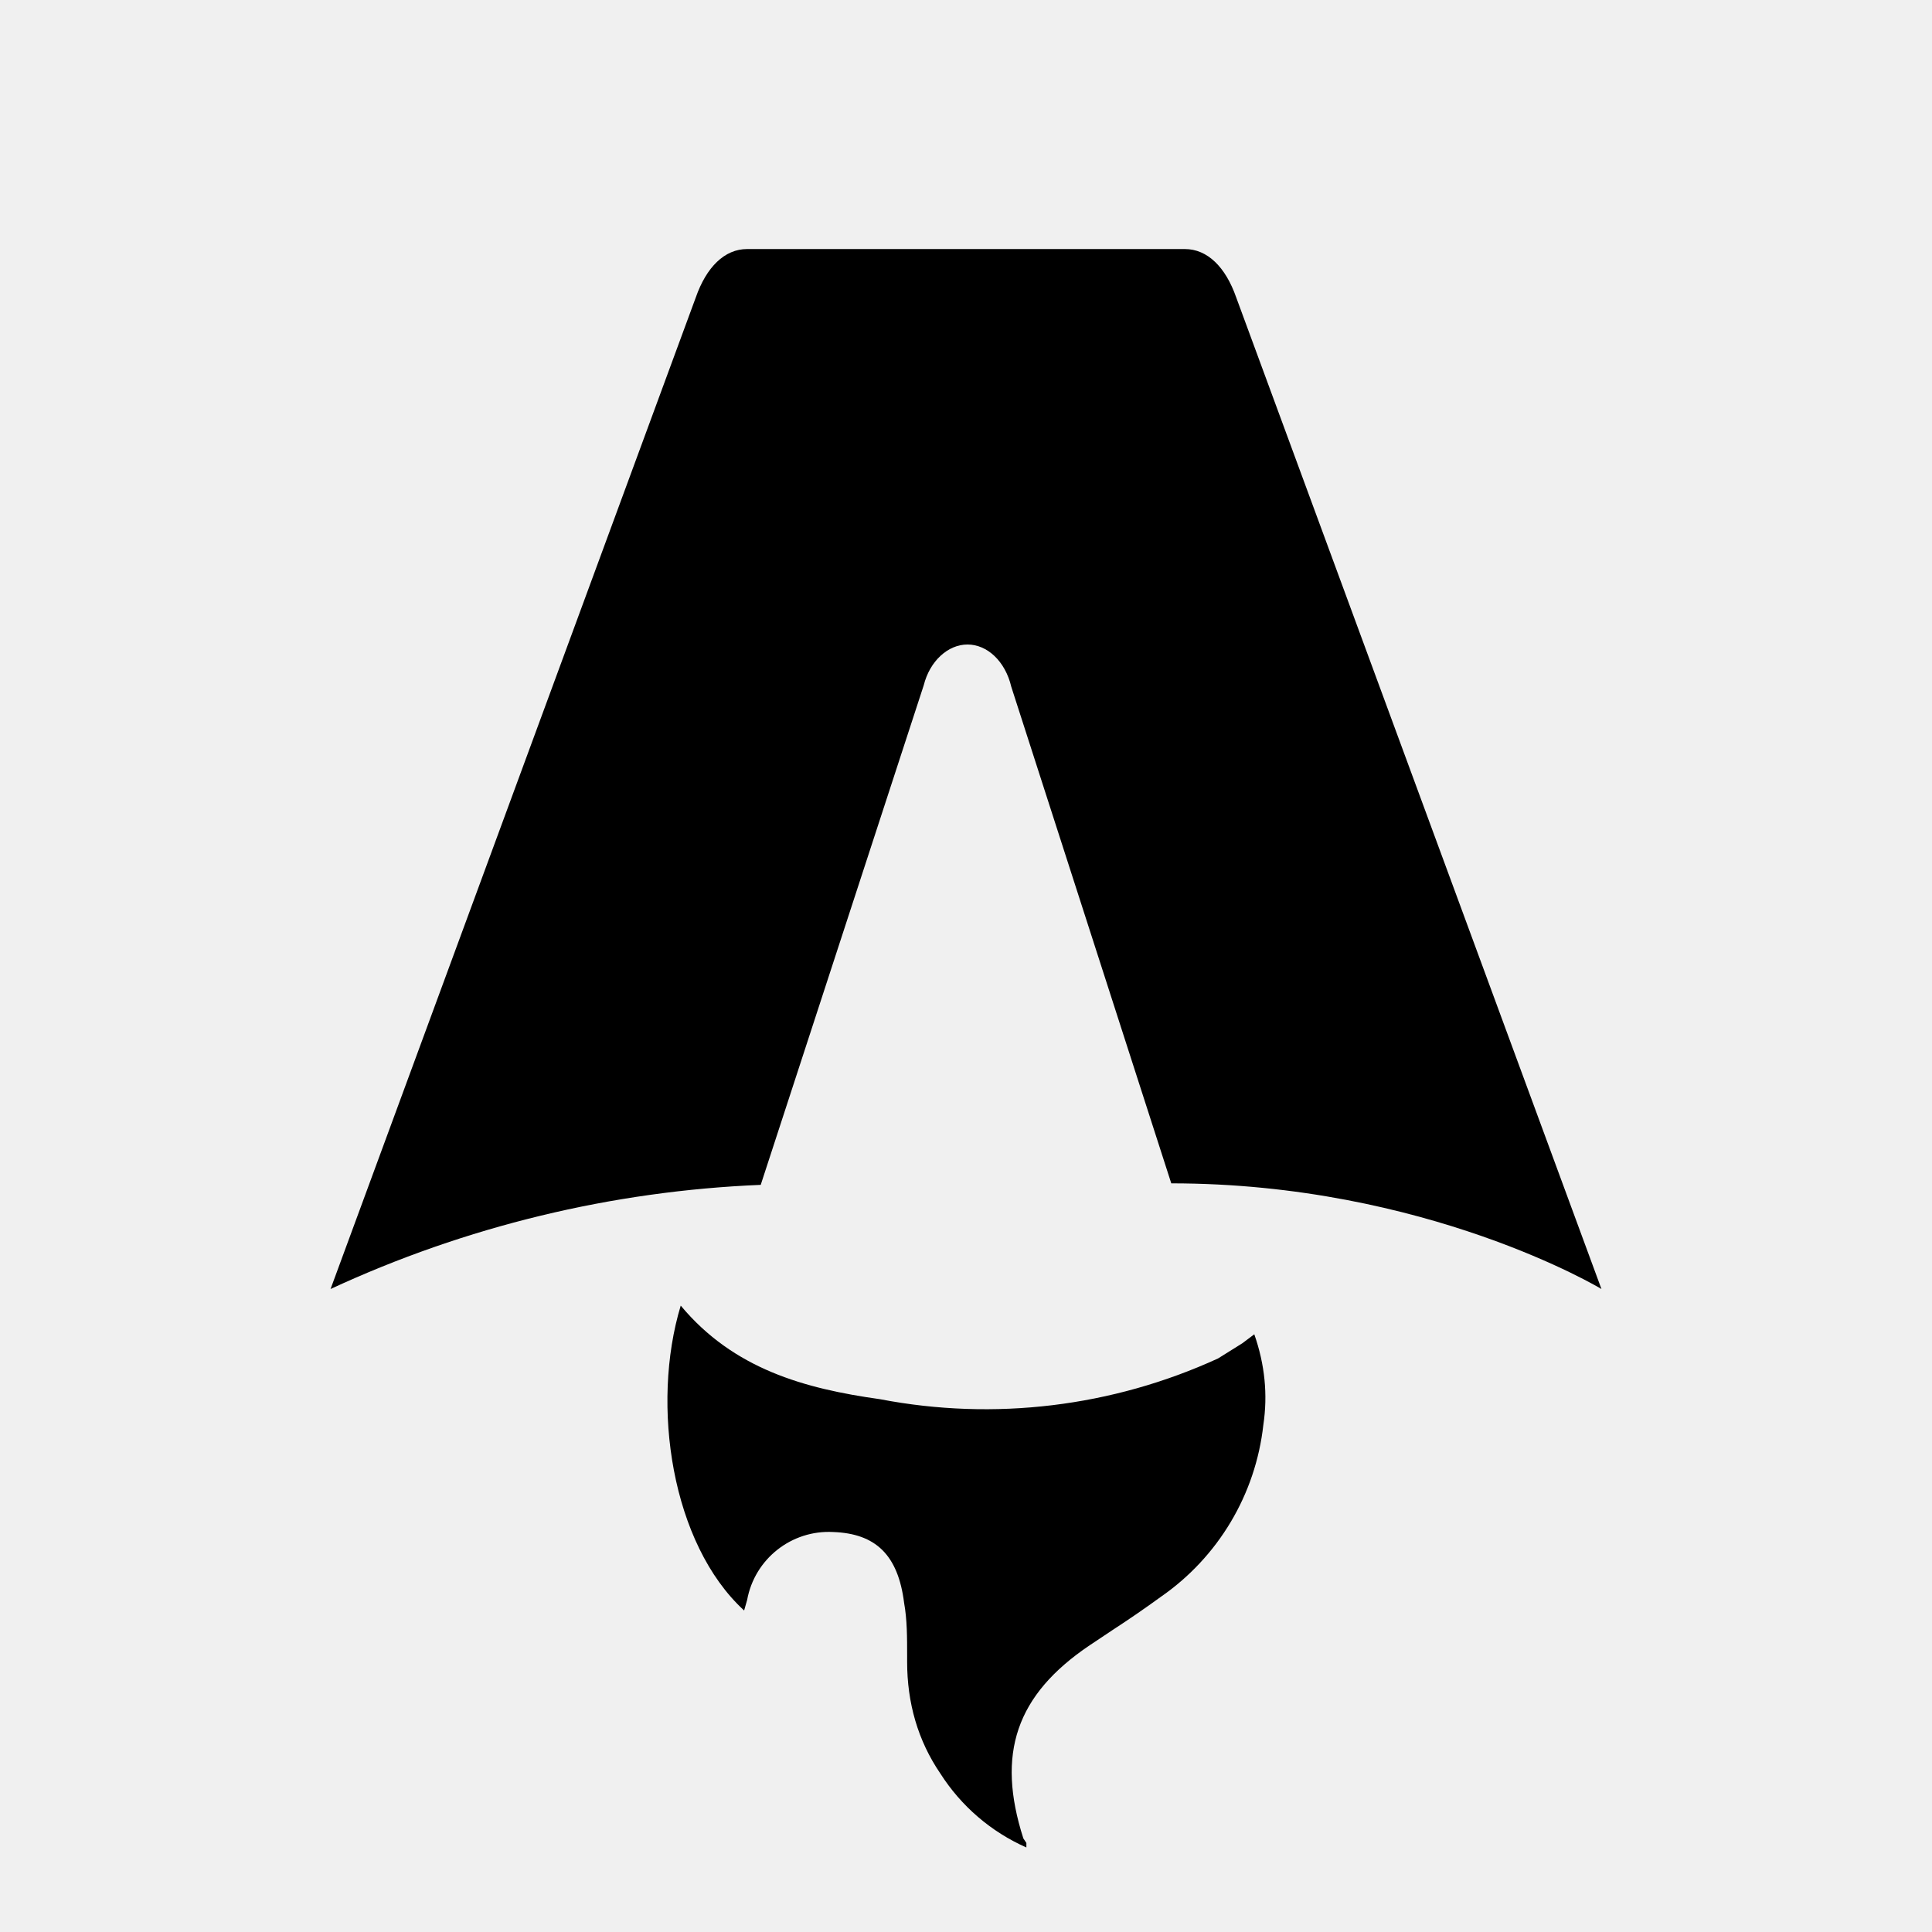
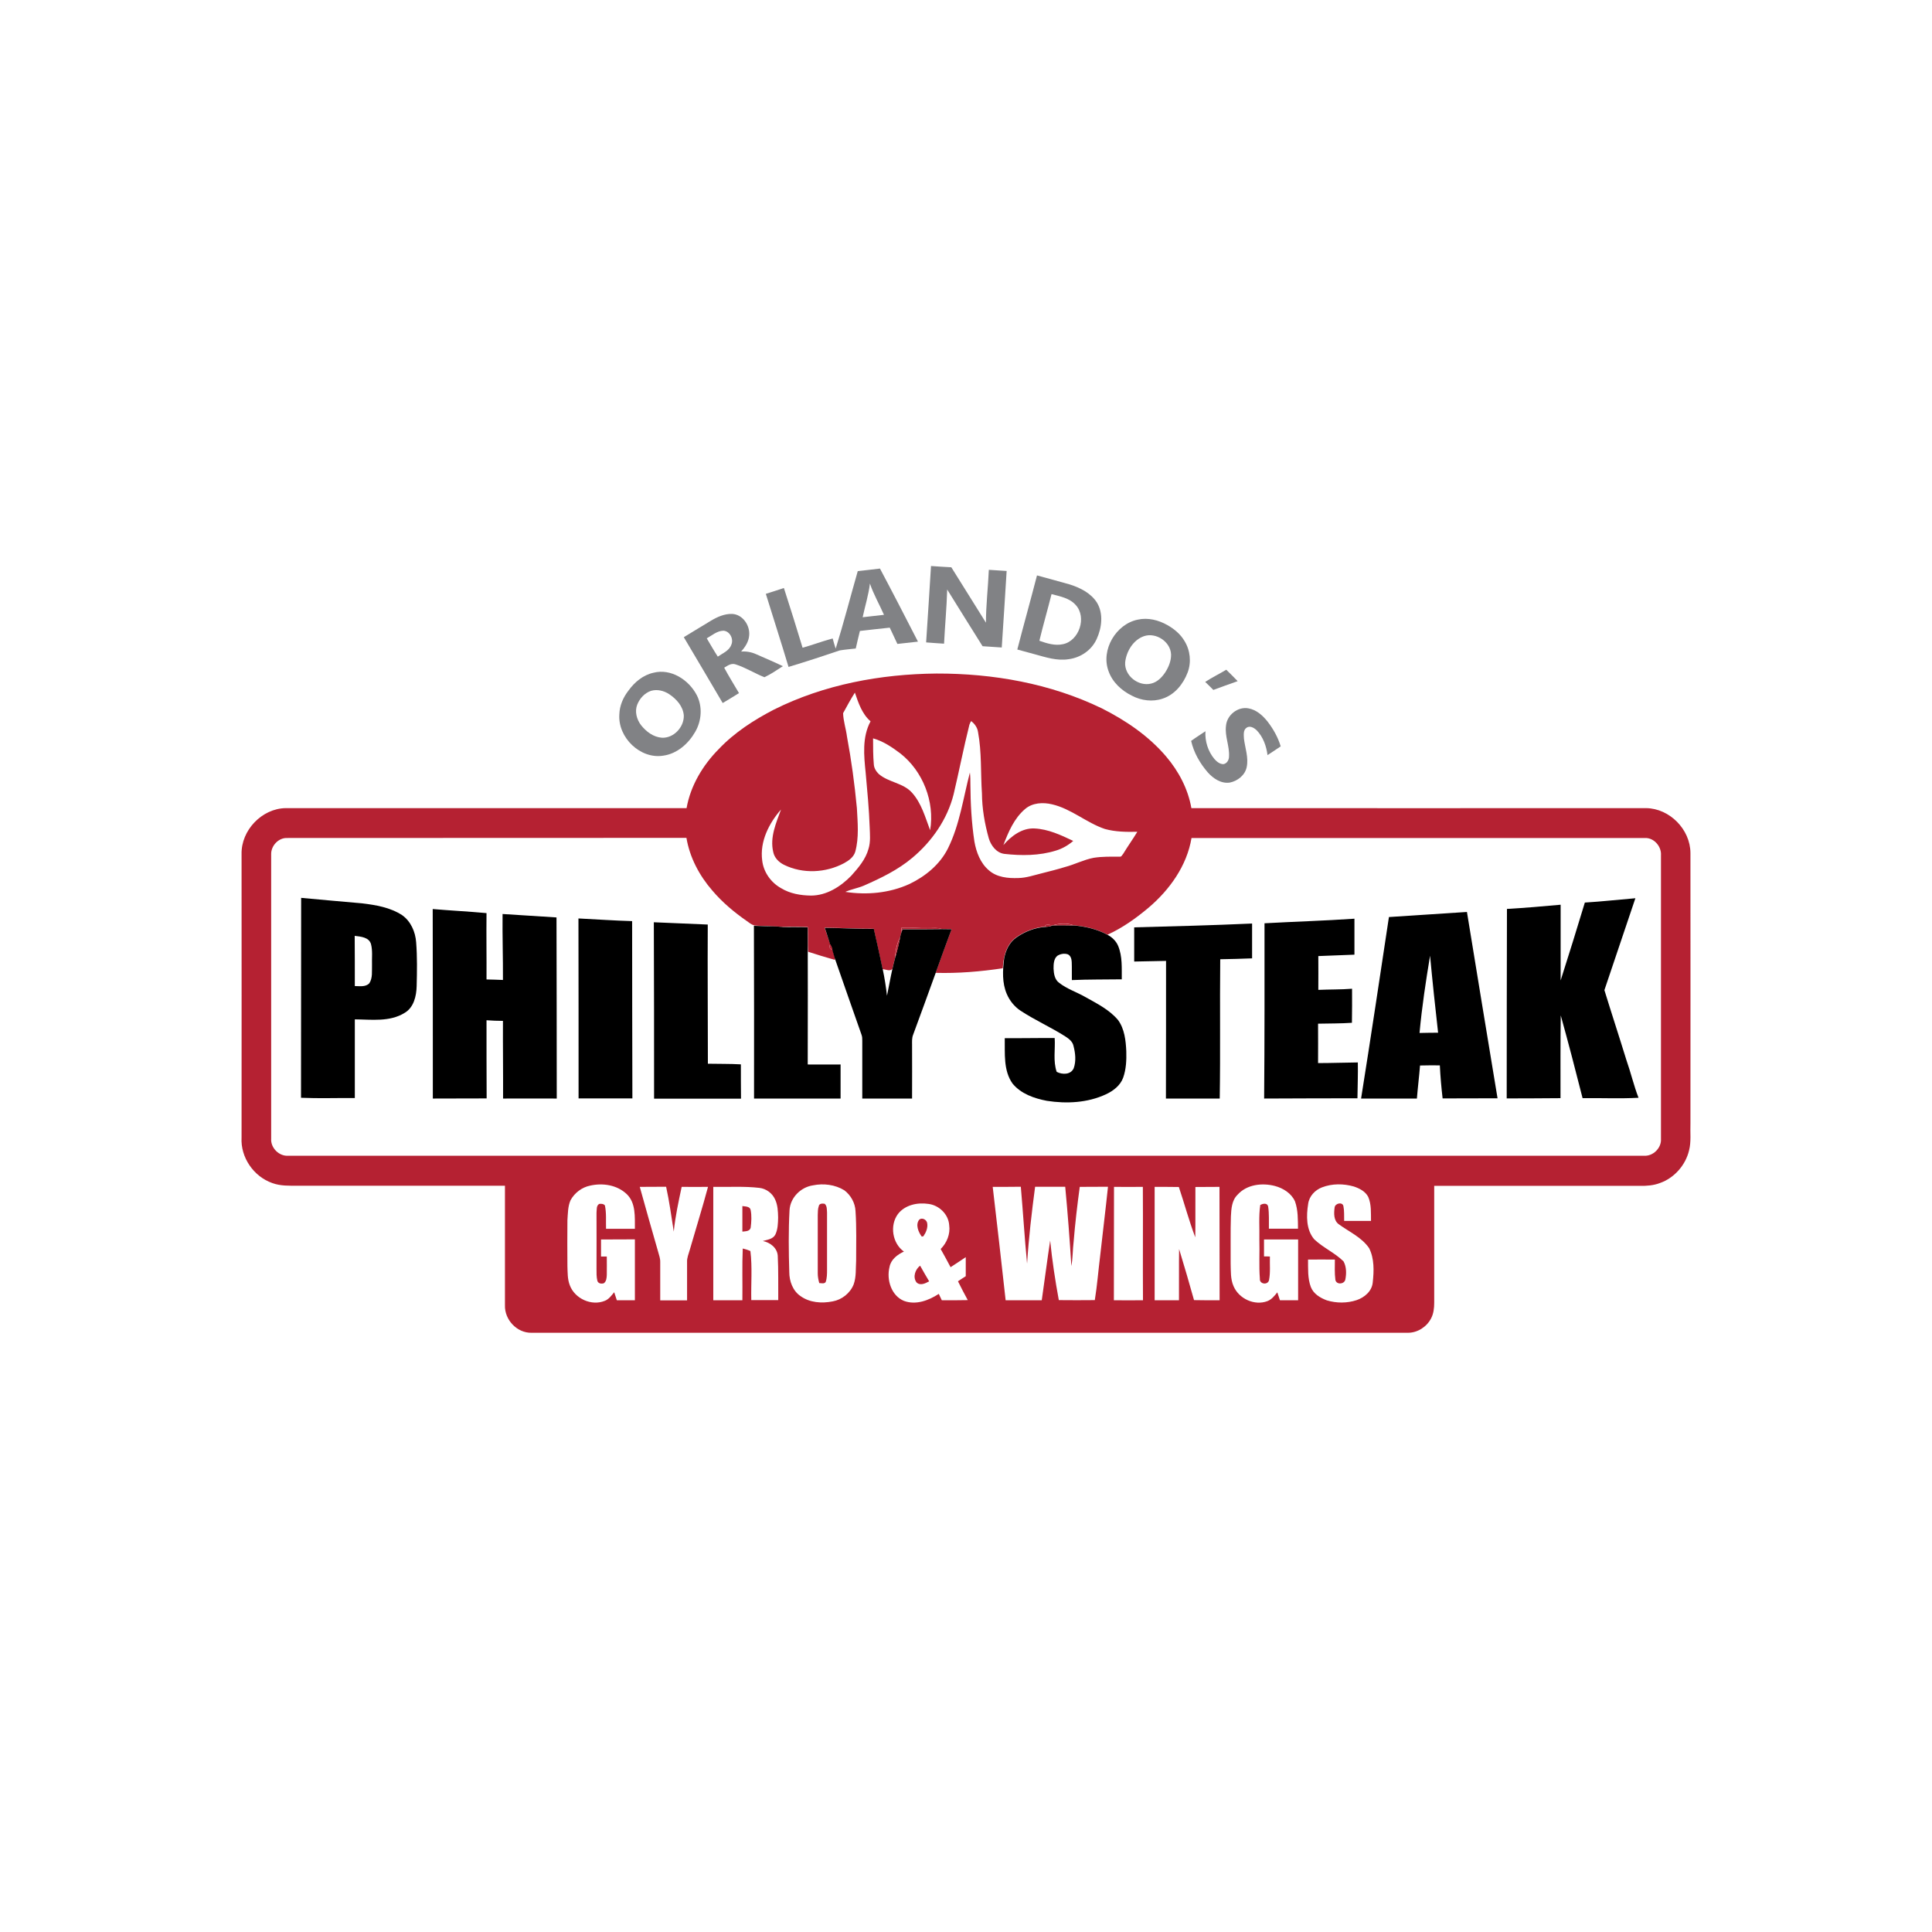
- <svg xmlns="http://www.w3.org/2000/svg" fill="none" viewBox="0 0 128 128">
-   <path d="M50.4 78.5a75.1 75.1 0 0 0-28.5 6.9l24.2-65.7c.7-2 1.9-3.2 3.4-3.2h29c1.5 0 2.7 1.2 3.4 3.2l24.2 65.7s-11.6-7-28.5-7L67 45.5c-.4-1.7-1.6-2.8-2.9-2.8-1.3 0-2.5 1.1-2.9 2.7L50.4 78.5Zm-1.1 28.2Zm-4.2-20.2c-2 6.6-.6 15.8 4.2 20.2a17.5 17.5 0 0 1 .2-.7 5.5 5.5 0 0 1 5.7-4.5c2.8.1 4.3 1.5 4.7 4.7.2 1.1.2 2.3.2 3.5v.4c0 2.7.7 5.2 2.2 7.4a13 13 0 0 0 5.7 4.9v-.3l-.2-.3c-1.8-5.6-.5-9.5 4.4-12.8l1.5-1a73 73 0 0 0 3.2-2.2 16 16 0 0 0 6.8-11.4c.3-2 .1-4-.6-6l-.8.6-1.6 1a37 37 0 0 1-22.4 2.7c-5-.7-9.7-2-13.2-6.2Z" />
-   <style>
-         path { fill: #000; }
-         @media (prefers-color-scheme: dark) {
-             path { fill: #FFF; }
-         }
-     </style>
+ <svg xmlns="http://www.w3.org/2000/svg" width="512" height="512" viewBox="0 0 512 512" fill="none">
+   <rect width="512" height="512" fill="white" />
+   <rect x="70.4" y="218.8" width="371.2" height="88" fill="white" />
+   <path d="M223.428 189.003C224.425 187.15 225.422 185.332 226.552 183.58C227.516 186.308 228.48 189.239 230.707 191.192C228.414 195.335 228.946 200.286 229.411 204.833C229.843 209.65 230.308 214.432 230.475 219.249C230.541 221.135 230.774 223.088 230.175 224.941C229.411 227.77 227.483 229.993 225.589 232.115C222.763 234.978 219.041 237.336 214.919 237.369C212.194 237.369 209.368 236.864 207.008 235.416C204.316 233.934 202.322 231.138 201.989 228.039C201.325 223.021 203.784 218.205 206.975 214.567C205.679 218.137 203.984 221.943 204.914 225.817C205.247 227.366 206.41 228.545 207.773 229.218C212.725 231.677 218.841 231.374 223.694 228.78C224.957 228.107 226.253 227.197 226.652 225.749C227.683 221.977 227.284 218.036 227.084 214.196C226.486 207.831 225.622 201.499 224.458 195.234C224.193 193.146 223.528 191.125 223.428 189.003Z" fill="white" />
+   <path d="M256.899 192.068C257.032 191.731 257.165 191.394 257.364 191.057C258.295 191.798 259.026 192.775 259.159 193.988C260.123 199.343 259.824 204.799 260.189 210.188C260.223 214.23 260.921 218.272 262.018 222.179C262.583 224.099 264.012 226.019 266.139 226.254C270.693 226.76 275.413 226.76 279.8 225.379C281.495 224.873 283.057 223.964 284.387 222.819C281.13 221.27 277.772 219.687 274.116 219.518C270.826 219.35 267.934 221.539 265.873 223.93C267.203 220.461 268.732 216.824 271.623 214.365C273.551 212.647 276.376 212.546 278.77 213.119C283.855 214.298 287.877 218.002 292.763 219.653C295.555 220.428 298.513 220.461 301.372 220.394C300.142 222.381 298.812 224.267 297.616 226.254C297.383 226.558 297.184 227.063 296.718 226.995C294.392 226.995 292.065 226.928 289.771 227.299C287.112 227.804 284.719 229.084 282.127 229.757C280.132 230.363 278.138 230.902 276.144 231.374C274.05 231.845 271.989 232.62 269.829 232.654C267.103 232.755 264.145 232.485 262.018 230.599C259.791 228.713 258.694 225.817 258.195 222.987C257.431 217.969 257.165 212.917 257.132 207.831C257.132 206.787 257.132 205.709 256.999 204.698C255.237 211.401 254.34 218.44 251.215 224.739C249.121 229.05 245.199 232.216 240.978 234.237C235.693 236.662 229.71 237.167 223.993 236.325C225.589 235.651 227.317 235.348 228.879 234.675C233.433 232.688 237.953 230.498 241.776 227.265C246.927 222.954 251.016 217.127 252.678 210.492C254.173 204.362 255.37 198.164 256.899 192.068Z" fill="white" />
+   <path d="M231.372 195.672C234.064 196.413 236.424 197.996 238.585 199.68C244.568 204.395 247.725 212.445 246.462 220.023C245.166 216.588 244.169 212.849 241.643 210.054C239.316 207.46 235.46 207.359 232.868 205.136C232.136 204.463 231.605 203.587 231.538 202.576C231.372 200.286 231.339 197.996 231.372 195.672Z" fill="white" />
+   <path d="M233.965 256.837C234.796 256.871 235.892 257.511 236.557 256.77C236.025 259.127 235.626 261.485 235.128 263.843C234.829 261.519 234.463 259.161 233.965 256.837Z" fill="white" />
+   <path d="M156.42 314.196C159.71 313.455 163.5 313.994 166.092 316.352C168.552 318.709 168.219 322.414 168.253 325.547C165.693 325.58 163.167 325.547 160.608 325.547C160.575 323.492 160.774 321.404 160.309 319.349C159.91 318.945 159.312 318.878 158.813 318.945C157.982 319.383 158.181 320.495 158.082 321.303C158.049 326.254 158.082 331.172 158.082 336.123C158.082 337.2 158.049 338.312 158.314 339.356C158.514 340.097 159.411 340.232 160.043 339.962C160.708 339.457 160.741 338.548 160.807 337.773C160.841 336.156 160.807 334.506 160.807 332.889C160.309 332.889 159.81 332.889 159.278 332.889C159.278 331.374 159.278 329.892 159.278 328.376C162.27 328.342 165.261 328.376 168.253 328.342C168.253 333.731 168.253 339.087 168.253 344.476C166.657 344.476 165.062 344.476 163.466 344.476C163.234 343.768 163.001 343.061 162.768 342.354C162.037 343.229 161.339 344.206 160.242 344.644C156.752 346.059 152.332 344.071 151.002 340.501C150.371 338.885 150.404 337.133 150.371 335.415C150.371 331.374 150.337 327.332 150.371 323.29C150.47 321.505 150.47 319.619 151.201 317.968C152.265 316.082 154.226 314.6 156.42 314.196Z" fill="white" />
+   <path d="M215.451 314.129C218.243 313.556 221.301 313.893 223.727 315.476C225.422 316.756 226.586 318.811 226.685 320.966C226.951 325.345 226.852 329.757 226.852 334.135C226.719 336.224 226.951 338.413 226.187 340.434C225.256 342.758 223.062 344.476 220.636 344.913C217.778 345.486 214.553 345.25 212.094 343.499C210.066 342.118 209.136 339.558 209.136 337.167C208.969 331.677 208.903 326.187 209.202 320.73C209.435 317.362 212.227 314.6 215.451 314.129ZM216.98 319.653C216.714 320.394 216.747 321.202 216.714 322.01C216.714 327.197 216.714 332.35 216.714 337.537C216.714 338.413 216.88 339.255 217.113 340.063C217.678 340.03 218.409 340.333 218.808 339.794C219.174 338.75 219.174 337.605 219.174 336.527C219.174 331.475 219.174 326.422 219.174 321.37C219.107 320.596 219.207 319.619 218.542 319.046C217.977 318.912 217.08 318.912 216.98 319.653Z" fill="white" />
+   <path d="M327.962 316.621C330.422 313.859 334.51 313.421 337.934 314.264C340.127 314.87 342.321 316.183 343.252 318.339C344.083 320.663 344.016 323.155 344.049 325.58C341.49 325.58 338.931 325.58 336.338 325.58C336.305 323.627 336.438 321.64 336.139 319.686C335.906 318.676 334.676 318.945 334.045 319.316C333.579 322.347 333.879 325.378 333.812 328.41C333.879 331.879 333.679 335.382 333.945 338.851C333.812 340.299 336.039 340.602 336.371 339.221C336.77 337.167 336.538 335.045 336.604 332.957C336.072 332.957 335.54 332.957 335.042 332.923C335.042 331.441 335.042 329.925 335.042 328.443C338.067 328.443 341.058 328.443 344.083 328.443C344.049 333.799 344.083 339.188 344.083 344.543C342.487 344.543 340.859 344.543 339.263 344.543C339.03 343.836 338.798 343.128 338.565 342.455C337.834 343.364 337.069 344.341 335.939 344.779C332.516 346.025 328.361 344.172 326.965 340.804C326.101 338.952 326.267 336.83 326.201 334.809C326.201 330.633 326.134 326.49 326.267 322.313C326.3 320.326 326.433 318.103 327.962 316.621Z" fill="white" />
+   <path d="M350.331 314.668C353.024 313.624 356.048 313.657 358.774 314.432C360.27 314.971 361.865 315.712 362.596 317.194C363.46 319.181 363.328 321.438 363.328 323.56C360.968 323.56 358.574 323.56 356.215 323.56C356.181 322.246 356.314 320.899 356.015 319.619C355.749 318.44 353.821 318.878 353.688 319.989C353.456 321.505 353.389 323.425 354.785 324.435C357.544 326.422 360.835 327.871 362.829 330.767C364.225 333.529 364.125 336.83 363.793 339.828C363.593 342.185 361.599 343.836 359.538 344.543C356.979 345.385 354.187 345.385 351.628 344.61C349.866 343.97 348.071 342.893 347.373 341.04C346.542 338.716 346.675 336.224 346.642 333.799C349.002 333.799 351.395 333.765 353.755 333.799C353.755 335.584 353.655 337.369 353.888 339.154C354.121 340.501 356.181 340.434 356.514 339.154C356.846 337.571 356.879 335.685 356.048 334.27C353.722 331.98 350.631 330.666 348.271 328.41C346.077 325.85 346.177 322.179 346.675 319.046C346.941 317.025 348.503 315.375 350.331 314.668Z" fill="white" />
+   <path d="M169.549 314.533C171.876 314.499 174.202 314.533 176.562 314.499C177.426 318.44 177.958 322.414 178.59 326.389C178.955 322.381 179.82 318.44 180.684 314.533C183.01 314.533 185.337 314.533 187.664 314.533C186.168 320.124 184.44 325.614 182.844 331.172C182.545 332.283 182.047 333.327 182.113 334.506C182.113 337.874 182.113 341.242 182.113 344.61C179.753 344.61 177.36 344.61 175 344.61C175 341.242 175 337.84 175 334.472C175.033 333.563 174.701 332.687 174.468 331.811C172.773 326.052 171.144 320.292 169.549 314.533Z" fill="white" />
+   <path d="M189.027 314.533C193.115 314.6 197.236 314.331 201.291 314.836C203.086 315.038 204.715 316.217 205.446 317.901C206.111 319.383 206.177 321.067 206.244 322.684C206.211 324.233 206.177 325.85 205.479 327.265C204.815 328.443 203.352 328.578 202.189 328.915C204.117 329.285 205.978 330.7 206.144 332.788C206.344 336.695 206.244 340.636 206.277 344.577C203.884 344.577 201.491 344.577 199.131 344.577C199.031 340.232 199.397 335.887 198.898 331.576C198.234 331.273 197.569 331.071 196.871 330.902C196.671 335.449 196.838 340.03 196.771 344.61C194.212 344.61 191.619 344.61 189.06 344.61C189.027 334.573 189.027 324.536 189.027 314.533ZM196.738 319.619C196.738 321.876 196.738 324.132 196.738 326.389C197.536 326.254 198.666 326.355 198.932 325.378C199.131 323.829 199.231 322.212 198.932 320.663C198.765 319.653 197.502 319.754 196.738 319.619Z" fill="white" />
+   <path d="M263.081 314.533C265.574 314.533 268.067 314.533 270.527 314.533C271.092 321.303 271.524 328.107 272.188 334.91C272.621 328.107 273.418 321.303 274.316 314.533C276.975 314.533 279.634 314.567 282.293 314.533C282.958 321.539 283.489 328.544 283.922 335.55C284.32 333.428 284.254 331.273 284.52 329.151C284.919 324.267 285.517 319.417 286.148 314.567C288.641 314.499 291.134 314.567 293.627 314.533C292.996 320.629 292.264 326.692 291.566 332.755C291.068 336.695 290.769 340.67 290.137 344.577C286.946 344.61 283.755 344.61 280.598 344.577C279.634 339.356 278.836 334.068 278.304 328.78C277.54 334.068 276.875 339.356 276.077 344.61C272.886 344.61 269.696 344.644 266.505 344.61C265.408 334.54 264.245 324.536 263.081 314.533Z" fill="white" />
+   <path d="M295.189 344.577C295.223 334.573 295.189 324.536 295.223 314.533C297.782 314.533 300.308 314.533 302.867 314.533C302.934 324.536 302.867 334.573 302.901 344.577C300.341 344.577 297.749 344.577 295.189 344.577Z" fill="white" />
+   <path d="M305.992 314.533C308.152 314.533 310.279 314.533 312.44 314.533C313.936 318.945 315.132 323.492 316.794 327.871C316.861 323.425 316.794 318.979 316.827 314.533C318.955 314.533 321.082 314.567 323.209 314.499C323.242 324.536 323.209 334.54 323.242 344.543C320.982 344.543 318.722 344.577 316.462 344.509C315.199 339.996 313.869 335.483 312.506 330.969C312.44 335.483 312.506 339.996 312.473 344.543C310.313 344.543 308.152 344.543 306.025 344.543C305.992 334.573 305.992 324.536 305.992 314.533Z" fill="white" />
+   <path d="M237.953 321.741C239.814 319.282 243.138 318.608 246.03 319.046C248.822 319.349 251.348 321.808 251.548 324.705C251.847 327.029 250.883 329.386 249.287 331.003C250.152 332.586 251.049 334.203 251.913 335.82C253.276 334.944 254.605 334.068 255.935 333.159C255.935 334.843 255.935 336.527 255.935 338.211C255.237 338.649 254.539 339.12 253.874 339.558C254.738 341.209 255.569 342.893 256.467 344.543C254.173 344.61 251.88 344.577 249.587 344.577C249.321 344.004 249.055 343.465 248.789 342.893C246.096 344.644 242.706 345.924 239.549 344.745C236.191 343.364 234.928 339.154 235.726 335.786C236.092 333.799 237.853 332.485 239.549 331.677C236.491 329.521 235.726 324.772 237.953 321.741ZM243.637 323.189C242.54 324.503 243.338 326.49 244.268 327.702C244.368 327.702 244.601 327.635 244.7 327.635C245.398 326.625 245.964 325.311 245.698 324.065C245.531 323.189 244.368 322.616 243.637 323.189ZM242.872 339.828C243.836 340.771 245.232 340.131 246.196 339.558C245.432 338.177 244.568 336.83 243.803 335.415C242.54 336.426 241.842 338.413 242.872 339.828Z" fill="white" />
+   <path d="M246.728 150C248.523 150.135 250.318 150.236 252.113 150.337C255.204 155.221 258.195 160.138 261.286 165.022C261.286 160.34 261.851 155.692 262.051 151.01C263.613 151.111 265.208 151.213 266.771 151.314C266.372 158.084 265.906 164.853 265.474 171.59C263.779 171.489 262.084 171.354 260.389 171.253C257.264 166.234 254.107 161.25 251.016 156.231C250.883 161.014 250.417 165.797 250.185 170.579C248.589 170.478 247.027 170.377 245.432 170.242C245.864 163.506 246.329 156.736 246.728 150Z" fill="#818285" />
+   <path d="M227.317 151.347C229.278 151.145 231.239 150.909 233.2 150.674C236.624 157.107 239.947 163.574 243.271 170.04C241.476 170.242 239.648 170.445 237.82 170.647C237.155 169.198 236.457 167.784 235.793 166.335C233.167 166.605 230.541 166.908 227.882 167.211C227.483 168.76 227.151 170.31 226.785 171.859C225.389 172.028 223.96 172.129 222.564 172.364C218.077 173.88 213.556 175.362 208.969 176.743C207.042 170.276 204.948 163.843 202.953 157.376C204.549 156.871 206.144 156.366 207.74 155.827C209.435 161.081 211.097 166.369 212.692 171.657C215.384 170.916 217.977 169.906 220.669 169.198C220.902 170.108 221.168 171.017 221.467 171.893C223.594 165.056 225.356 158.185 227.317 151.347ZM230.541 154.648C230.175 157.679 229.245 160.61 228.613 163.574C230.508 163.338 232.369 163.169 234.264 162.934C233.034 160.138 231.505 157.511 230.541 154.648Z" fill="#818285" />
+   <path d="M274.814 152.492C277.706 153.301 280.598 154.042 283.489 154.884C286.248 155.759 289.107 157.174 290.702 159.7C292.464 162.597 291.998 166.369 290.636 169.333C289.306 172.297 286.381 174.284 283.224 174.688C280.132 175.194 277.141 174.183 274.183 173.375C272.654 172.971 271.125 172.533 269.596 172.129C271.291 165.561 273.119 159.06 274.814 152.492ZM275.446 169.805C277.44 170.512 279.601 171.186 281.695 170.714C285.982 169.838 288.076 163.607 285.085 160.34C283.456 158.488 280.93 158.05 278.67 157.444C277.64 161.553 276.443 165.662 275.446 169.805Z" fill="#818285" />
+   <path d="M188.428 164.483C190.123 163.473 192.018 162.63 194.012 162.698C196.804 162.799 198.832 165.763 198.533 168.457C198.4 170.074 197.469 171.489 196.405 172.667C197.768 172.566 199.131 172.802 200.394 173.375C202.754 174.419 205.147 175.429 207.474 176.541C205.878 177.585 204.283 178.663 202.588 179.471C199.995 178.461 197.602 176.911 194.943 176.069C193.813 175.665 192.816 176.406 191.918 176.945C193.148 179.235 194.511 181.425 195.84 183.681C194.411 184.557 192.982 185.466 191.519 186.308C188.129 180.482 184.639 174.688 181.216 168.862C183.642 167.413 186.035 165.898 188.428 164.483ZM187.298 169.165C188.262 170.781 189.193 172.432 190.223 174.015C191.519 173.105 193.248 172.465 193.813 170.849C194.478 169.333 193.414 167.245 191.719 167.144C190.024 167.177 188.694 168.39 187.298 169.165Z" fill="#818285" />
+   <path d="M301.505 164.214C304.197 163.607 307.022 164.315 309.382 165.662C311.177 166.672 312.839 168.053 313.902 169.872C315.431 172.331 315.764 175.497 314.733 178.225C313.57 181.29 311.31 184.085 308.152 185.13C305.46 186.073 302.435 185.668 299.942 184.355C297.217 183.008 294.79 180.785 293.76 177.821C291.699 172.196 295.754 165.392 301.505 164.214ZM303.166 168.592C300.341 169.569 298.513 172.566 298.181 175.497C297.915 179.067 301.704 181.997 305.061 181.155C306.656 180.785 307.853 179.572 308.75 178.259C309.681 176.844 310.379 175.16 310.346 173.442C310.213 170.04 306.324 167.514 303.166 168.592Z" fill="#818285" />
+   <path d="M319.387 180.717C321.182 179.538 323.143 178.595 324.971 177.484C326.001 178.461 326.998 179.505 327.995 180.515C325.835 181.29 323.674 182.031 321.547 182.839C320.816 182.098 320.118 181.391 319.387 180.717Z" fill="#818285" />
+   <path d="M173.139 178.292C177.792 177.08 182.545 180.145 184.672 184.254C186.201 187.251 185.935 190.99 184.273 193.887C182.479 197.053 179.454 199.747 175.798 200.252C169.715 201.263 163.699 195.47 164.131 189.306C164.198 186.982 165.162 184.793 166.558 183.008C168.153 180.785 170.413 178.899 173.139 178.292ZM172.54 183.075C170.845 183.648 169.549 185.062 168.884 186.713C168.153 188.531 168.718 190.653 169.881 192.169C171.244 193.887 173.139 195.335 175.399 195.503C178.49 195.672 181.282 192.742 181.216 189.643C181.049 187.184 179.255 185.231 177.327 183.951C175.931 183.041 174.169 182.603 172.54 183.075Z" fill="#818285" />
+   <path d="M324.904 192.337C325.137 189.474 328.062 187.184 330.854 187.723C332.981 188.094 334.676 189.643 335.973 191.293C337.468 193.247 338.698 195.436 339.396 197.794C338.233 198.602 337.069 199.343 335.906 200.118C335.607 197.726 334.743 195.301 333.048 193.55C332.35 192.876 331.219 192.203 330.322 192.876C329.425 193.516 329.624 194.762 329.657 195.739C329.956 198.232 330.92 200.724 330.389 203.284C329.956 205.439 327.962 206.989 325.901 207.393C323.608 207.73 321.514 206.315 320.051 204.665C317.991 202.273 316.362 199.444 315.664 196.345C316.894 195.436 318.19 194.661 319.453 193.786C319.287 196.446 320.151 199.141 321.846 201.162C322.445 201.835 323.242 202.509 324.206 202.509C325.137 202.374 325.702 201.398 325.702 200.488C325.868 197.693 324.539 195.099 324.904 192.337Z" fill="#818285" />
+   <path d="M205.081 188.06C218.409 181.391 233.399 178.629 248.19 178.494C263.181 178.461 278.371 181.121 291.998 187.723C298.347 190.923 304.363 194.998 309.016 200.455C312.34 204.362 314.833 209.043 315.73 214.163C355.915 214.197 396.1 214.163 436.285 214.163C442.468 214.264 447.952 219.788 447.985 226.052C448.018 249.932 447.985 273.846 447.985 297.76C447.885 300.117 448.218 302.542 447.62 304.866C446.689 308.807 443.664 312.209 439.875 313.523C438.213 314.163 436.385 314.297 434.623 314.264C416.442 314.264 398.261 314.264 380.08 314.264C380.08 324.604 380.08 334.91 380.08 345.25C380.08 346.665 379.913 348.147 379.249 349.393C378.085 351.65 375.659 353.199 373.133 353.199C295.688 353.199 218.243 353.199 140.831 353.199C137.009 353.266 133.685 349.764 133.818 345.89C133.818 335.348 133.818 324.806 133.818 314.23C115.537 314.23 97.289 314.23 79.008 314.23C76.715 314.23 74.355 314.331 72.161 313.523C67.242 311.805 63.719 306.753 64.018 301.465C64.051 276.439 64.018 251.381 64.018 226.355C63.885 219.99 69.436 214.264 75.684 214.163C111.116 214.163 146.548 214.163 181.947 214.163C183.01 208.168 186.268 202.779 190.456 198.535C194.644 194.122 199.762 190.822 205.081 188.06ZM223.428 189.003C223.495 191.091 224.193 193.146 224.458 195.2C225.622 201.465 226.486 207.797 227.084 214.163C227.284 218.002 227.683 221.943 226.652 225.715C226.22 227.164 224.924 228.073 223.694 228.747C218.841 231.34 212.759 231.643 207.773 229.185C206.41 228.511 205.214 227.332 204.914 225.783C203.984 221.876 205.679 218.104 206.975 214.533C203.784 218.171 201.325 223.021 201.989 228.006C202.322 231.104 204.316 233.9 207.008 235.382C209.368 236.83 212.194 237.302 214.919 237.336C219.041 237.336 222.763 234.978 225.589 232.081C227.483 229.959 229.411 227.736 230.175 224.907C230.74 223.055 230.541 221.101 230.475 219.215C230.308 214.399 229.843 209.582 229.411 204.799C228.946 200.252 228.447 195.335 230.707 191.159C228.447 189.205 227.483 186.275 226.552 183.547C225.422 185.332 224.425 187.184 223.428 189.003ZM256.899 192.068C255.37 198.164 254.173 204.362 252.711 210.525C251.049 217.127 246.961 222.987 241.809 227.299C237.986 230.532 233.433 232.721 228.912 234.708C227.317 235.382 225.589 235.651 224.026 236.359C229.71 237.234 235.693 236.696 241.011 234.271C245.232 232.25 249.121 229.084 251.248 224.772C254.34 218.508 255.27 211.468 257.032 204.732C257.165 205.776 257.165 206.82 257.165 207.864C257.198 212.917 257.464 218.002 258.228 223.021C258.727 225.85 259.824 228.747 262.051 230.633C264.178 232.519 267.169 232.789 269.862 232.688C272.022 232.654 274.083 231.913 276.177 231.408C278.171 230.902 280.199 230.397 282.16 229.791C284.752 229.117 287.179 227.837 289.805 227.332C292.098 226.962 294.425 227.029 296.751 227.029C297.217 227.096 297.383 226.558 297.649 226.288C298.845 224.301 300.208 222.415 301.405 220.428C298.513 220.495 295.588 220.461 292.796 219.687C287.91 218.036 283.888 214.331 278.803 213.152C276.41 212.58 273.618 212.715 271.657 214.399C268.765 216.857 267.236 220.461 265.906 223.964C267.967 221.573 270.859 219.383 274.15 219.552C277.806 219.72 281.163 221.303 284.42 222.853C283.091 223.998 281.528 224.907 279.833 225.412C275.413 226.793 270.693 226.793 266.172 226.288C264.078 226.019 262.649 224.132 262.051 222.213C260.954 218.306 260.256 214.298 260.223 210.222C259.857 204.833 260.189 199.343 259.192 194.021C259.026 192.809 258.295 191.832 257.397 191.091C257.165 191.361 257.032 191.697 256.899 192.068ZM231.372 195.672C231.372 197.996 231.372 200.286 231.571 202.576C231.638 203.587 232.203 204.463 232.901 205.136C235.493 207.359 239.349 207.46 241.676 210.054C244.202 212.849 245.199 216.588 246.495 220.023C247.758 212.445 244.568 204.362 238.618 199.68C236.391 197.996 234.031 196.413 231.372 195.672ZM71.862 226.355C71.862 251.482 71.862 276.642 71.862 301.768C71.696 304.193 73.956 306.449 76.349 306.281C196.139 306.281 315.897 306.281 435.687 306.281C438.08 306.449 440.34 304.227 440.174 301.801C440.174 276.743 440.174 251.717 440.174 226.659C440.34 224.335 438.346 222.011 435.986 222.078C395.901 222.078 355.816 222.078 315.764 222.078C314.534 229.454 309.947 235.82 304.396 240.535C301.072 243.331 297.449 245.924 293.494 247.709C290.735 246.194 287.644 245.486 284.52 245.217C282.791 244.543 280.764 244.678 279.002 245.217L278.67 245.318C278.205 244.947 276.942 244.846 276.875 245.587C274.15 245.79 271.49 246.867 269.263 248.417C267.435 249.697 266.471 251.818 266.073 253.974C265.873 254.816 265.807 255.692 265.74 256.601C259.857 257.477 253.907 257.982 247.958 257.814C249.321 253.94 250.717 250.067 252.179 246.227C251.315 246.227 250.484 246.194 249.62 246.194C248.39 245.756 247.094 245.992 245.831 245.958C243.504 246.025 241.177 245.688 238.851 245.891C238.851 246.16 238.884 246.699 238.917 247.002C238.784 247.474 238.651 247.979 238.518 248.45C237.654 250.067 237.288 251.987 237.222 253.806C236.956 254.782 236.723 255.793 236.491 256.77C235.826 257.511 234.729 256.871 233.898 256.837C233.134 253.267 232.336 249.697 231.538 246.126C227.184 246.16 222.863 245.891 218.542 245.857C219.074 247.305 219.473 248.821 220.071 250.269C219.572 250.64 219.938 251.818 220.603 251.549C220.802 252.357 221.068 253.166 221.301 253.94L221.234 254.378C218.874 253.705 216.514 252.997 214.155 252.223C214.055 250.033 214.155 247.844 214.088 245.688C211.795 245.587 209.501 245.554 207.208 245.655C206.344 245.52 205.513 245.486 204.648 245.486C203.053 245.318 201.458 245.419 199.895 245.251C199.098 245.015 198.466 244.476 197.801 244.004C194.511 241.714 191.386 239.087 188.761 235.988C185.337 232.048 182.778 227.231 181.914 222.044C146.615 222.078 111.316 222.044 75.984 222.078C73.79 222.044 71.829 224.132 71.862 226.355ZM156.42 314.196C154.226 314.634 152.298 316.082 151.201 318.07C150.47 319.72 150.503 321.606 150.371 323.391C150.337 327.433 150.337 331.475 150.371 335.516C150.437 337.234 150.37 338.986 151.002 340.602C152.332 344.173 156.752 346.16 160.242 344.745C161.339 344.341 162.037 343.33 162.768 342.455C163.001 343.162 163.234 343.869 163.466 344.577C165.062 344.577 166.657 344.577 168.253 344.577C168.253 339.188 168.253 333.832 168.253 328.443C165.261 328.477 162.27 328.443 159.278 328.477C159.278 329.993 159.278 331.475 159.278 332.99C159.777 332.99 160.275 332.99 160.807 332.99C160.807 334.607 160.841 336.257 160.807 337.874C160.774 338.649 160.708 339.558 160.043 340.063C159.411 340.299 158.547 340.164 158.314 339.457C158.049 338.379 158.082 337.302 158.082 336.224C158.115 331.273 158.082 326.321 158.082 321.404C158.181 320.596 157.982 319.484 158.813 319.046C159.345 318.979 159.943 319.013 160.309 319.45C160.741 321.471 160.541 323.56 160.608 325.648C163.167 325.648 165.693 325.648 168.253 325.648C168.219 322.515 168.552 318.811 166.092 316.453C163.5 313.994 159.71 313.455 156.42 314.196ZM215.451 314.129C212.227 314.6 209.435 317.362 209.235 320.697C208.936 326.153 209.003 331.643 209.169 337.133C209.169 339.524 210.1 342.084 212.127 343.465C214.587 345.25 217.811 345.452 220.669 344.88C223.096 344.442 225.289 342.724 226.22 340.4C226.951 338.379 226.752 336.224 226.885 334.102C226.885 329.723 227.018 325.311 226.719 320.932C226.619 318.777 225.456 316.722 223.76 315.442C221.301 313.927 218.243 313.556 215.451 314.129ZM327.962 316.621C326.433 318.103 326.3 320.36 326.201 322.347C326.068 326.49 326.167 330.666 326.134 334.843C326.2 336.864 326.068 338.952 326.899 340.838C328.328 344.206 332.482 346.092 335.873 344.812C337.003 344.375 337.767 343.398 338.499 342.488C338.731 343.196 338.964 343.869 339.197 344.577C340.792 344.577 342.421 344.577 344.016 344.577C344.016 339.188 344.016 333.832 344.016 328.477C340.991 328.477 338 328.477 334.975 328.477C334.975 329.959 334.975 331.475 334.975 332.957C335.507 332.957 336.006 332.957 336.538 332.99C336.471 335.079 336.704 337.2 336.305 339.255C335.973 340.636 333.746 340.333 333.879 338.885C333.613 335.415 333.845 331.913 333.746 328.443C333.812 325.412 333.546 322.347 333.978 319.349C334.643 318.945 335.84 318.709 336.072 319.72C336.371 321.673 336.238 323.627 336.272 325.614C338.831 325.614 341.39 325.614 343.983 325.614C343.95 323.189 344.016 320.697 343.185 318.373C342.221 316.217 340.028 314.87 337.867 314.297C334.51 313.421 330.422 313.859 327.962 316.621ZM350.331 314.668C348.503 315.375 346.941 316.992 346.675 319.046C346.177 322.179 346.11 325.85 348.271 328.41C350.631 330.666 353.722 331.98 356.048 334.27C356.846 335.719 356.846 337.571 356.514 339.154C356.181 340.4 354.121 340.501 353.888 339.154C353.655 337.369 353.755 335.584 353.755 333.799C351.362 333.765 349.002 333.799 346.642 333.799C346.675 336.224 346.509 338.716 347.373 341.04C348.071 342.893 349.899 343.97 351.628 344.61C354.187 345.385 357.012 345.385 359.538 344.543C361.599 343.836 363.593 342.185 363.793 339.828C364.125 336.83 364.225 333.529 362.829 330.767C360.835 327.871 357.544 326.456 354.785 324.435C353.389 323.425 353.489 321.505 353.688 319.989C353.821 318.878 355.749 318.44 356.015 319.619C356.281 320.932 356.181 322.246 356.215 323.56C358.574 323.56 360.968 323.56 363.328 323.56C363.294 321.438 363.46 319.181 362.596 317.194C361.832 315.712 360.27 314.937 358.774 314.432C356.048 313.657 353.024 313.624 350.331 314.668ZM169.549 314.533C171.144 320.292 172.773 326.052 174.435 331.811C174.668 332.687 175 333.529 174.967 334.472C174.967 337.84 174.967 341.209 174.967 344.61C177.327 344.61 179.72 344.61 182.08 344.61C182.08 341.242 182.08 337.874 182.08 334.506C182.013 333.327 182.512 332.283 182.811 331.172C184.406 325.614 186.135 320.124 187.631 314.533C185.304 314.567 182.977 314.533 180.65 314.533C179.82 318.44 178.955 322.381 178.556 326.389C177.925 322.414 177.393 318.44 176.529 314.499C174.202 314.533 171.876 314.499 169.549 314.533ZM189.027 314.533C189.027 324.536 189.027 334.573 189.027 344.577C191.586 344.577 194.178 344.577 196.738 344.577C196.804 339.996 196.638 335.449 196.837 330.868C197.535 331.037 198.2 331.239 198.865 331.542C199.397 335.853 198.998 340.232 199.098 344.543C201.491 344.543 203.884 344.543 206.244 344.543C206.211 340.636 206.31 336.695 206.111 332.755C205.945 330.666 204.083 329.252 202.156 328.881C203.319 328.544 204.781 328.41 205.446 327.231C206.144 325.816 206.177 324.2 206.211 322.65C206.177 321.033 206.111 319.349 205.413 317.867C204.682 316.217 203.053 315.005 201.258 314.802C197.236 314.331 193.115 314.6 189.027 314.533ZM263.081 314.533C264.245 324.536 265.408 334.54 266.505 344.577C269.696 344.61 272.886 344.577 276.077 344.577C276.842 339.289 277.507 334.001 278.304 328.746C278.836 334.034 279.634 339.322 280.598 344.543C283.789 344.577 286.979 344.577 290.137 344.543C290.769 340.636 291.068 336.662 291.566 332.721C292.231 326.658 292.996 320.596 293.627 314.499C291.134 314.533 288.641 314.499 286.148 314.533C285.484 319.383 284.919 324.233 284.52 329.117C284.254 331.239 284.32 333.395 283.922 335.516C283.489 328.511 282.958 321.505 282.293 314.499C279.634 314.533 276.975 314.499 274.316 314.499C273.418 321.269 272.621 328.039 272.188 334.876C271.524 328.107 271.125 321.303 270.527 314.499C268.067 314.533 265.574 314.533 263.081 314.533ZM295.189 344.577C297.749 344.61 300.341 344.61 302.901 344.577C302.834 334.573 302.934 324.536 302.867 314.533C300.308 314.567 297.782 314.533 295.223 314.533C295.189 324.536 295.223 334.54 295.189 344.577ZM305.992 314.533C305.992 324.536 305.992 334.573 305.992 344.577C308.152 344.577 310.313 344.577 312.44 344.577C312.473 340.063 312.407 335.55 312.473 331.003C313.836 335.483 315.165 339.996 316.428 344.543C318.689 344.61 320.949 344.577 323.209 344.577C323.176 334.54 323.209 324.536 323.176 314.533C321.049 314.567 318.921 314.533 316.794 314.567C316.761 319.013 316.827 323.459 316.761 327.904C315.099 323.526 313.902 319.013 312.407 314.567C310.279 314.533 308.152 314.533 305.992 314.533ZM237.953 321.741C235.726 324.772 236.491 329.521 239.549 331.677C237.82 332.485 236.092 333.765 235.726 335.786C234.895 339.12 236.191 343.364 239.549 344.745C242.706 345.924 246.096 344.644 248.789 342.893C249.055 343.465 249.321 344.004 249.587 344.577C251.88 344.577 254.173 344.61 256.467 344.543C255.569 342.893 254.705 341.242 253.874 339.558C254.539 339.087 255.237 338.649 255.935 338.211C255.935 336.527 255.935 334.843 255.935 333.159C254.605 334.068 253.243 334.944 251.913 335.82C251.082 334.203 250.185 332.62 249.287 331.003C250.916 329.386 251.88 327.029 251.548 324.705C251.381 321.808 248.855 319.383 246.03 319.046C243.138 318.608 239.814 319.316 237.953 321.741Z" fill="#B52132" />
+   <path d="M216.98 319.653C217.08 318.912 217.977 318.912 218.542 319.013C219.207 319.585 219.107 320.528 219.174 321.337C219.174 326.389 219.174 331.441 219.174 336.493C219.174 337.605 219.174 338.716 218.808 339.76C218.409 340.299 217.678 340.03 217.113 340.03C216.88 339.188 216.714 338.346 216.714 337.504C216.714 332.317 216.714 327.163 216.714 321.977C216.747 321.202 216.714 320.394 216.98 319.653Z" fill="#B52132" />
+   <path d="M196.738 319.619C197.502 319.754 198.732 319.653 198.932 320.663C199.231 322.212 199.131 323.829 198.932 325.378C198.666 326.355 197.536 326.288 196.738 326.389C196.738 324.132 196.738 321.876 196.738 319.619Z" fill="#B52132" />
+   <path d="M243.637 323.189C244.368 322.616 245.498 323.189 245.698 324.065C245.964 325.345 245.398 326.625 244.7 327.635C244.601 327.669 244.368 327.702 244.268 327.702C243.371 326.49 242.54 324.503 243.637 323.189Z" fill="#B52132" />
+   <path d="M242.872 339.828C241.842 338.413 242.54 336.426 243.836 335.415C244.601 336.83 245.432 338.177 246.229 339.558C245.232 340.131 243.836 340.804 242.872 339.828Z" fill="#B52132" />
+   <path d="M79.773 290.922C79.806 273.273 79.773 255.591 79.806 237.942C85.19 238.447 90.542 238.919 95.926 239.39C99.583 239.828 103.405 240.468 106.563 242.522C108.856 244.139 110.086 246.935 110.285 249.73C110.584 253.604 110.518 257.477 110.418 261.35C110.352 263.977 109.654 267.009 107.227 268.423C103.272 270.882 98.419 270.175 94.032 270.141C94.032 277.079 94.032 284.051 94.032 290.99C89.279 290.956 84.526 291.125 79.773 290.922ZM93.999 248.012C94.032 252.458 94.032 256.871 94.032 261.317C95.295 261.317 96.824 261.62 97.854 260.609C98.818 259.161 98.519 257.342 98.585 255.692C98.519 253.873 98.785 251.987 98.32 250.202C97.788 248.349 95.594 248.215 93.999 248.012Z" fill="black" />
+   <path d="M419.999 239.188C424.486 238.919 428.906 238.413 433.394 238.043C430.635 246.16 427.943 254.277 425.184 262.394C427.078 268.558 429.106 274.722 431.001 280.885C432.164 284.186 432.962 287.655 434.225 290.922C429.305 291.192 424.32 290.956 419.4 291.023C417.539 283.681 415.644 276.372 413.617 269.097C413.517 276.406 413.551 283.715 413.551 291.023C408.797 291.057 404.044 291.091 399.291 291.091C399.291 274.351 399.324 257.612 399.358 240.872C404.111 240.603 408.831 240.198 413.584 239.761C413.584 246.463 413.584 253.132 413.584 259.835C415.777 252.93 417.938 246.059 419.999 239.188Z" fill="black" />
+   <path d="M114.673 240.906C119.426 241.31 124.179 241.546 128.932 241.984C128.865 247.844 128.965 253.705 128.932 259.565C130.394 259.565 131.824 259.666 133.286 259.7C133.319 253.873 133.12 248.046 133.186 242.219C137.939 242.556 142.726 242.792 147.479 243.129C147.512 259.127 147.545 275.126 147.545 291.125C142.792 291.125 138.072 291.091 133.319 291.125C133.353 284.254 133.253 277.383 133.286 270.545C131.824 270.545 130.394 270.478 128.932 270.377C128.899 277.282 128.965 284.186 128.965 291.091C124.212 291.124 119.459 291.091 114.706 291.125C114.706 274.351 114.706 257.612 114.673 240.906Z" fill="black" />
+   <path d="M368.081 243.028C374.961 242.556 381.841 242.152 388.755 241.68C391.447 258.151 394.139 274.621 396.865 291.057C392.012 291.091 387.159 291.057 382.307 291.091C381.974 288.194 381.708 285.264 381.575 282.334C379.814 282.3 378.085 282.334 376.324 282.367C376.091 285.298 375.725 288.194 375.493 291.124C370.573 291.124 365.621 291.124 360.702 291.124C363.261 275.092 365.654 259.06 368.081 243.028ZM378.983 253.267C377.853 260.07 376.822 266.874 376.191 273.745C377.819 273.711 379.448 273.678 381.11 273.678C380.345 266.874 379.614 260.07 378.983 253.267Z" fill="black" />
+   <path d="M153.329 291.091C153.362 275.193 153.295 259.296 153.295 243.398C158.049 243.634 162.768 243.971 167.521 244.105C167.521 259.767 167.555 275.429 167.588 291.091C162.835 291.091 158.082 291.091 153.329 291.091Z" fill="black" />
+   <path d="M335.108 244.678C343.052 244.24 350.996 244.004 358.94 243.466C358.94 246.632 358.94 249.798 358.94 252.997C355.749 253.098 352.558 253.267 349.368 253.368C349.401 256.365 349.368 259.363 349.368 262.327C352.359 262.192 355.35 262.26 358.309 262.024C358.309 265.022 358.342 268.019 358.275 271.05C355.284 271.253 352.293 271.219 349.301 271.286C349.334 274.755 349.301 278.258 349.301 281.727C352.824 281.727 356.314 281.593 359.838 281.559C359.904 284.725 359.771 287.891 359.738 291.057C351.495 291.091 343.252 291.057 335.009 291.124C335.142 275.665 335.108 260.171 335.108 244.678Z" fill="black" />
+   <path d="M173.272 244.409C178.025 244.644 182.811 244.779 187.564 245.015C187.498 257.309 187.597 269.602 187.597 281.896C190.522 281.963 193.414 281.896 196.339 282.064C196.339 285.096 196.339 288.127 196.372 291.158C188.694 291.158 181.016 291.158 173.338 291.158C173.338 275.564 173.338 259.969 173.272 244.409Z" fill="black" />
+   <path d="M300.574 245.756C310.977 245.486 321.381 245.217 331.818 244.745C331.818 247.81 331.818 250.909 331.818 253.974C328.993 254.109 326.201 254.142 323.375 254.21C323.242 266.503 323.442 278.831 323.242 291.124C318.489 291.158 313.736 291.124 308.983 291.124C308.983 278.966 309.05 266.807 309.016 254.648C306.191 254.715 303.366 254.749 300.574 254.816C300.574 251.785 300.574 248.753 300.574 245.756Z" fill="black" />
+   <path d="M278.703 245.352L279.036 245.251C280.864 245.183 282.725 245.217 284.553 245.251C287.644 245.52 290.735 246.227 293.527 247.743C294.724 248.383 295.788 249.393 296.319 250.673C297.483 253.469 297.25 256.568 297.283 259.531C292.863 259.599 288.442 259.531 284.054 259.734C284.021 258.151 284.088 256.568 284.021 254.951C283.988 254.176 283.755 253.233 282.958 252.896C282.027 252.593 280.997 252.795 280.199 253.3C279.235 254.109 279.202 255.523 279.202 256.702C279.268 258.049 279.501 259.599 280.664 260.441C282.758 262.091 285.318 262.9 287.611 264.213C290.669 265.931 293.959 267.548 296.286 270.309C298.015 272.667 298.347 275.732 298.48 278.595C298.546 280.953 298.447 283.344 297.649 285.601C296.884 287.689 295.023 289.104 293.062 290.013C288.209 292.27 282.658 292.539 277.44 291.731C274.083 291.091 270.56 289.878 268.333 287.15C265.873 283.681 266.339 279.168 266.272 275.126C270.693 275.16 275.08 275.059 279.501 275.092C279.7 278.056 279.036 281.189 280.033 284.051C281.495 284.826 283.789 284.86 284.553 283.075C285.218 281.189 284.985 279.067 284.487 277.18C284.254 276.035 283.29 275.294 282.359 274.688C278.504 272.229 274.316 270.377 270.46 267.851C268.831 266.773 267.568 265.19 266.804 263.405C265.541 260.475 265.707 257.14 266.106 254.041C266.505 251.886 267.469 249.764 269.297 248.484C271.524 246.901 274.183 245.857 276.908 245.655C277.507 245.621 278.105 245.554 278.703 245.352Z" fill="black" />
+   <path d="M199.796 245.352C201.424 245.419 203.053 245.453 204.682 245.486C205.546 245.486 206.41 245.554 207.241 245.655L207.407 245.688C209.634 245.722 211.828 245.621 214.055 245.756C214.088 257.881 214.088 269.973 214.055 282.098C216.947 282.098 219.872 282.132 222.763 282.098C222.763 285.096 222.763 288.093 222.763 291.125C215.118 291.125 207.474 291.125 199.829 291.125C199.862 275.867 199.829 260.609 199.796 245.352Z" fill="black" />
+   <path d="M218.575 245.891C222.896 245.924 227.25 246.194 231.571 246.16C232.402 249.73 233.167 253.3 233.931 256.871C234.43 259.195 234.796 261.519 235.061 263.876C235.56 261.519 235.959 259.127 236.491 256.803C236.723 255.793 236.956 254.816 237.222 253.839C237.72 252.088 238.186 250.303 238.518 248.484C238.618 247.979 238.751 247.507 238.917 247.036C238.984 246.834 239.083 246.429 239.15 246.261C242.64 246.261 246.13 246.295 249.62 246.227C250.484 246.227 251.315 246.261 252.179 246.261C250.75 250.101 249.321 253.974 247.958 257.847C245.997 263.337 243.969 268.794 241.975 274.25C241.643 275.092 241.709 276.002 241.709 276.877C241.742 281.626 241.709 286.375 241.709 291.125C237.322 291.125 232.901 291.125 228.513 291.125C228.513 286.039 228.513 280.953 228.513 275.867C228.513 275.294 228.513 274.722 228.314 274.217C225.921 267.48 223.594 260.71 221.234 253.974C221.002 253.166 220.736 252.391 220.536 251.583C220.437 251.111 220.237 250.707 220.005 250.303C219.506 248.855 219.107 247.339 218.575 245.891Z" fill="black" />
+   <path d="M279.002 245.251C280.764 244.712 282.791 244.577 284.52 245.251C282.692 245.183 280.83 245.183 279.002 245.251Z" fill="#B52132" />
+   <path d="M276.908 245.587C276.975 244.846 278.238 244.947 278.703 245.318C278.105 245.554 277.507 245.621 276.908 245.587Z" fill="#B52132" />
+   <path d="M238.884 245.891C241.21 245.688 243.537 246.025 245.864 245.958C247.127 245.992 248.423 245.756 249.653 246.194C246.163 246.227 242.673 246.227 239.183 246.227C239.116 246.429 239.017 246.8 238.95 247.002C238.95 246.733 238.917 246.194 238.884 245.891Z" fill="#B52132" />
+   <path d="M237.255 253.806C237.355 251.987 237.687 250.067 238.551 248.45C238.219 250.269 237.787 252.054 237.255 253.806Z" fill="#B52132" />
+   <path d="M220.071 250.269C220.27 250.673 220.503 251.077 220.603 251.549C219.938 251.818 219.572 250.64 220.071 250.269Z" fill="#B52132" />
</svg>
